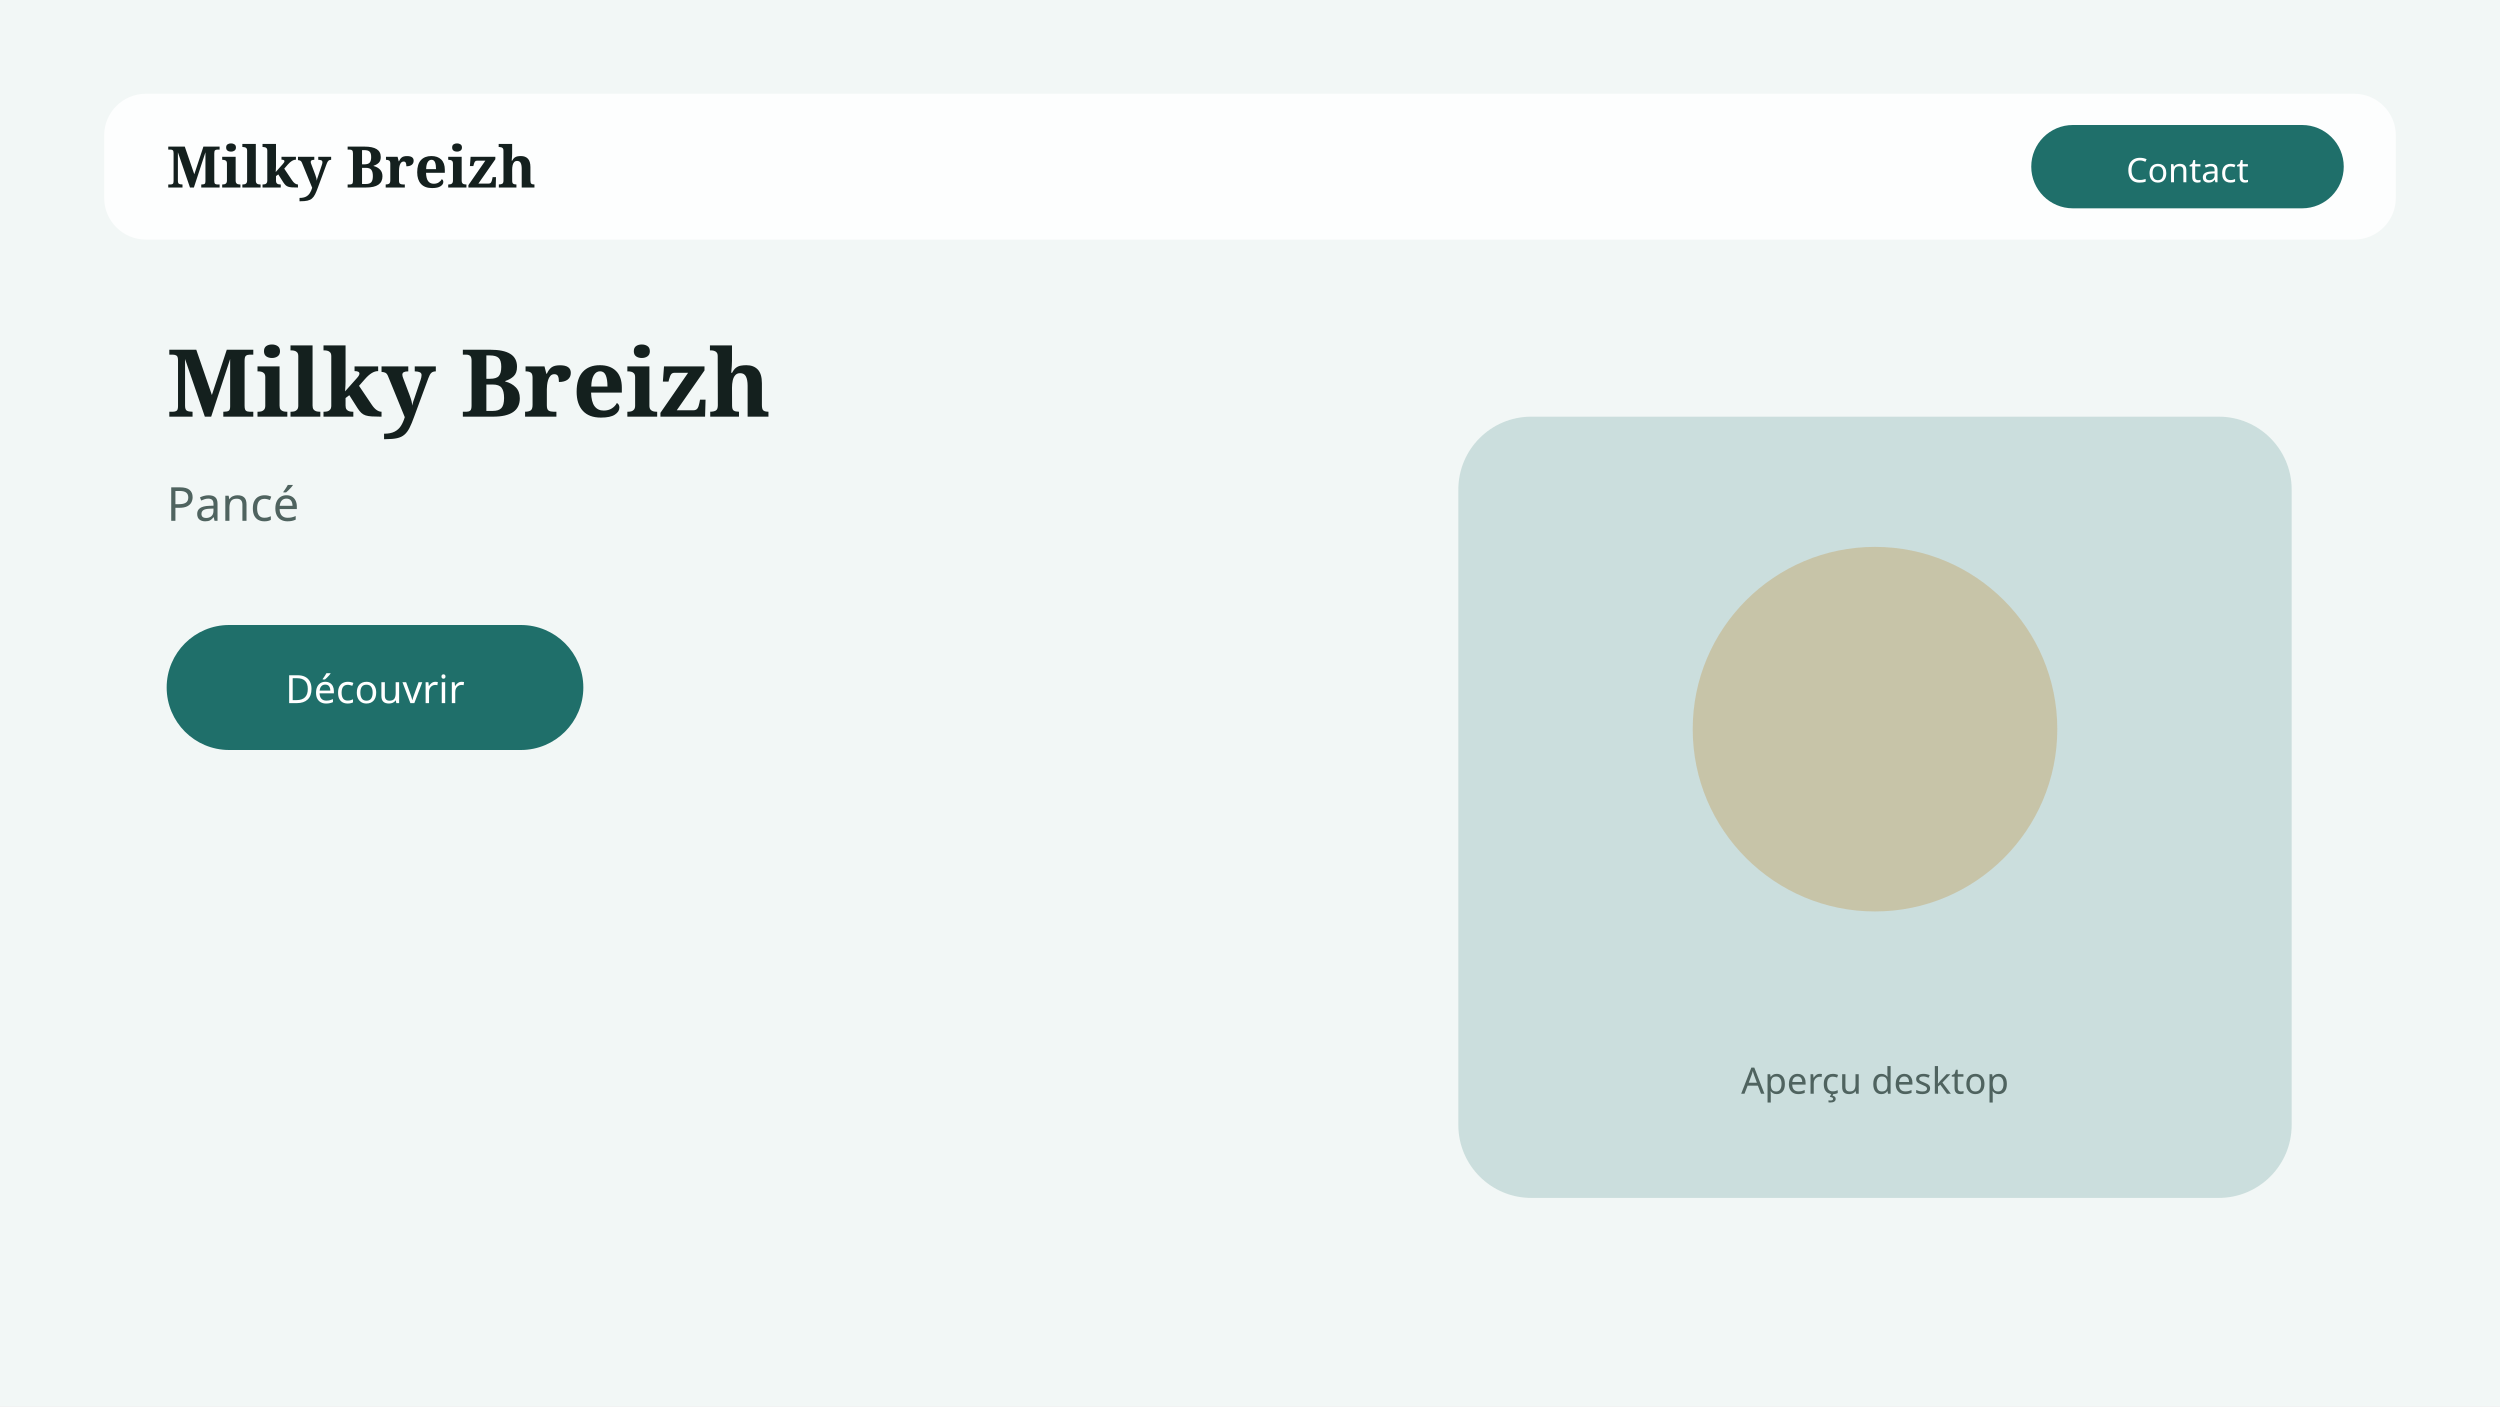
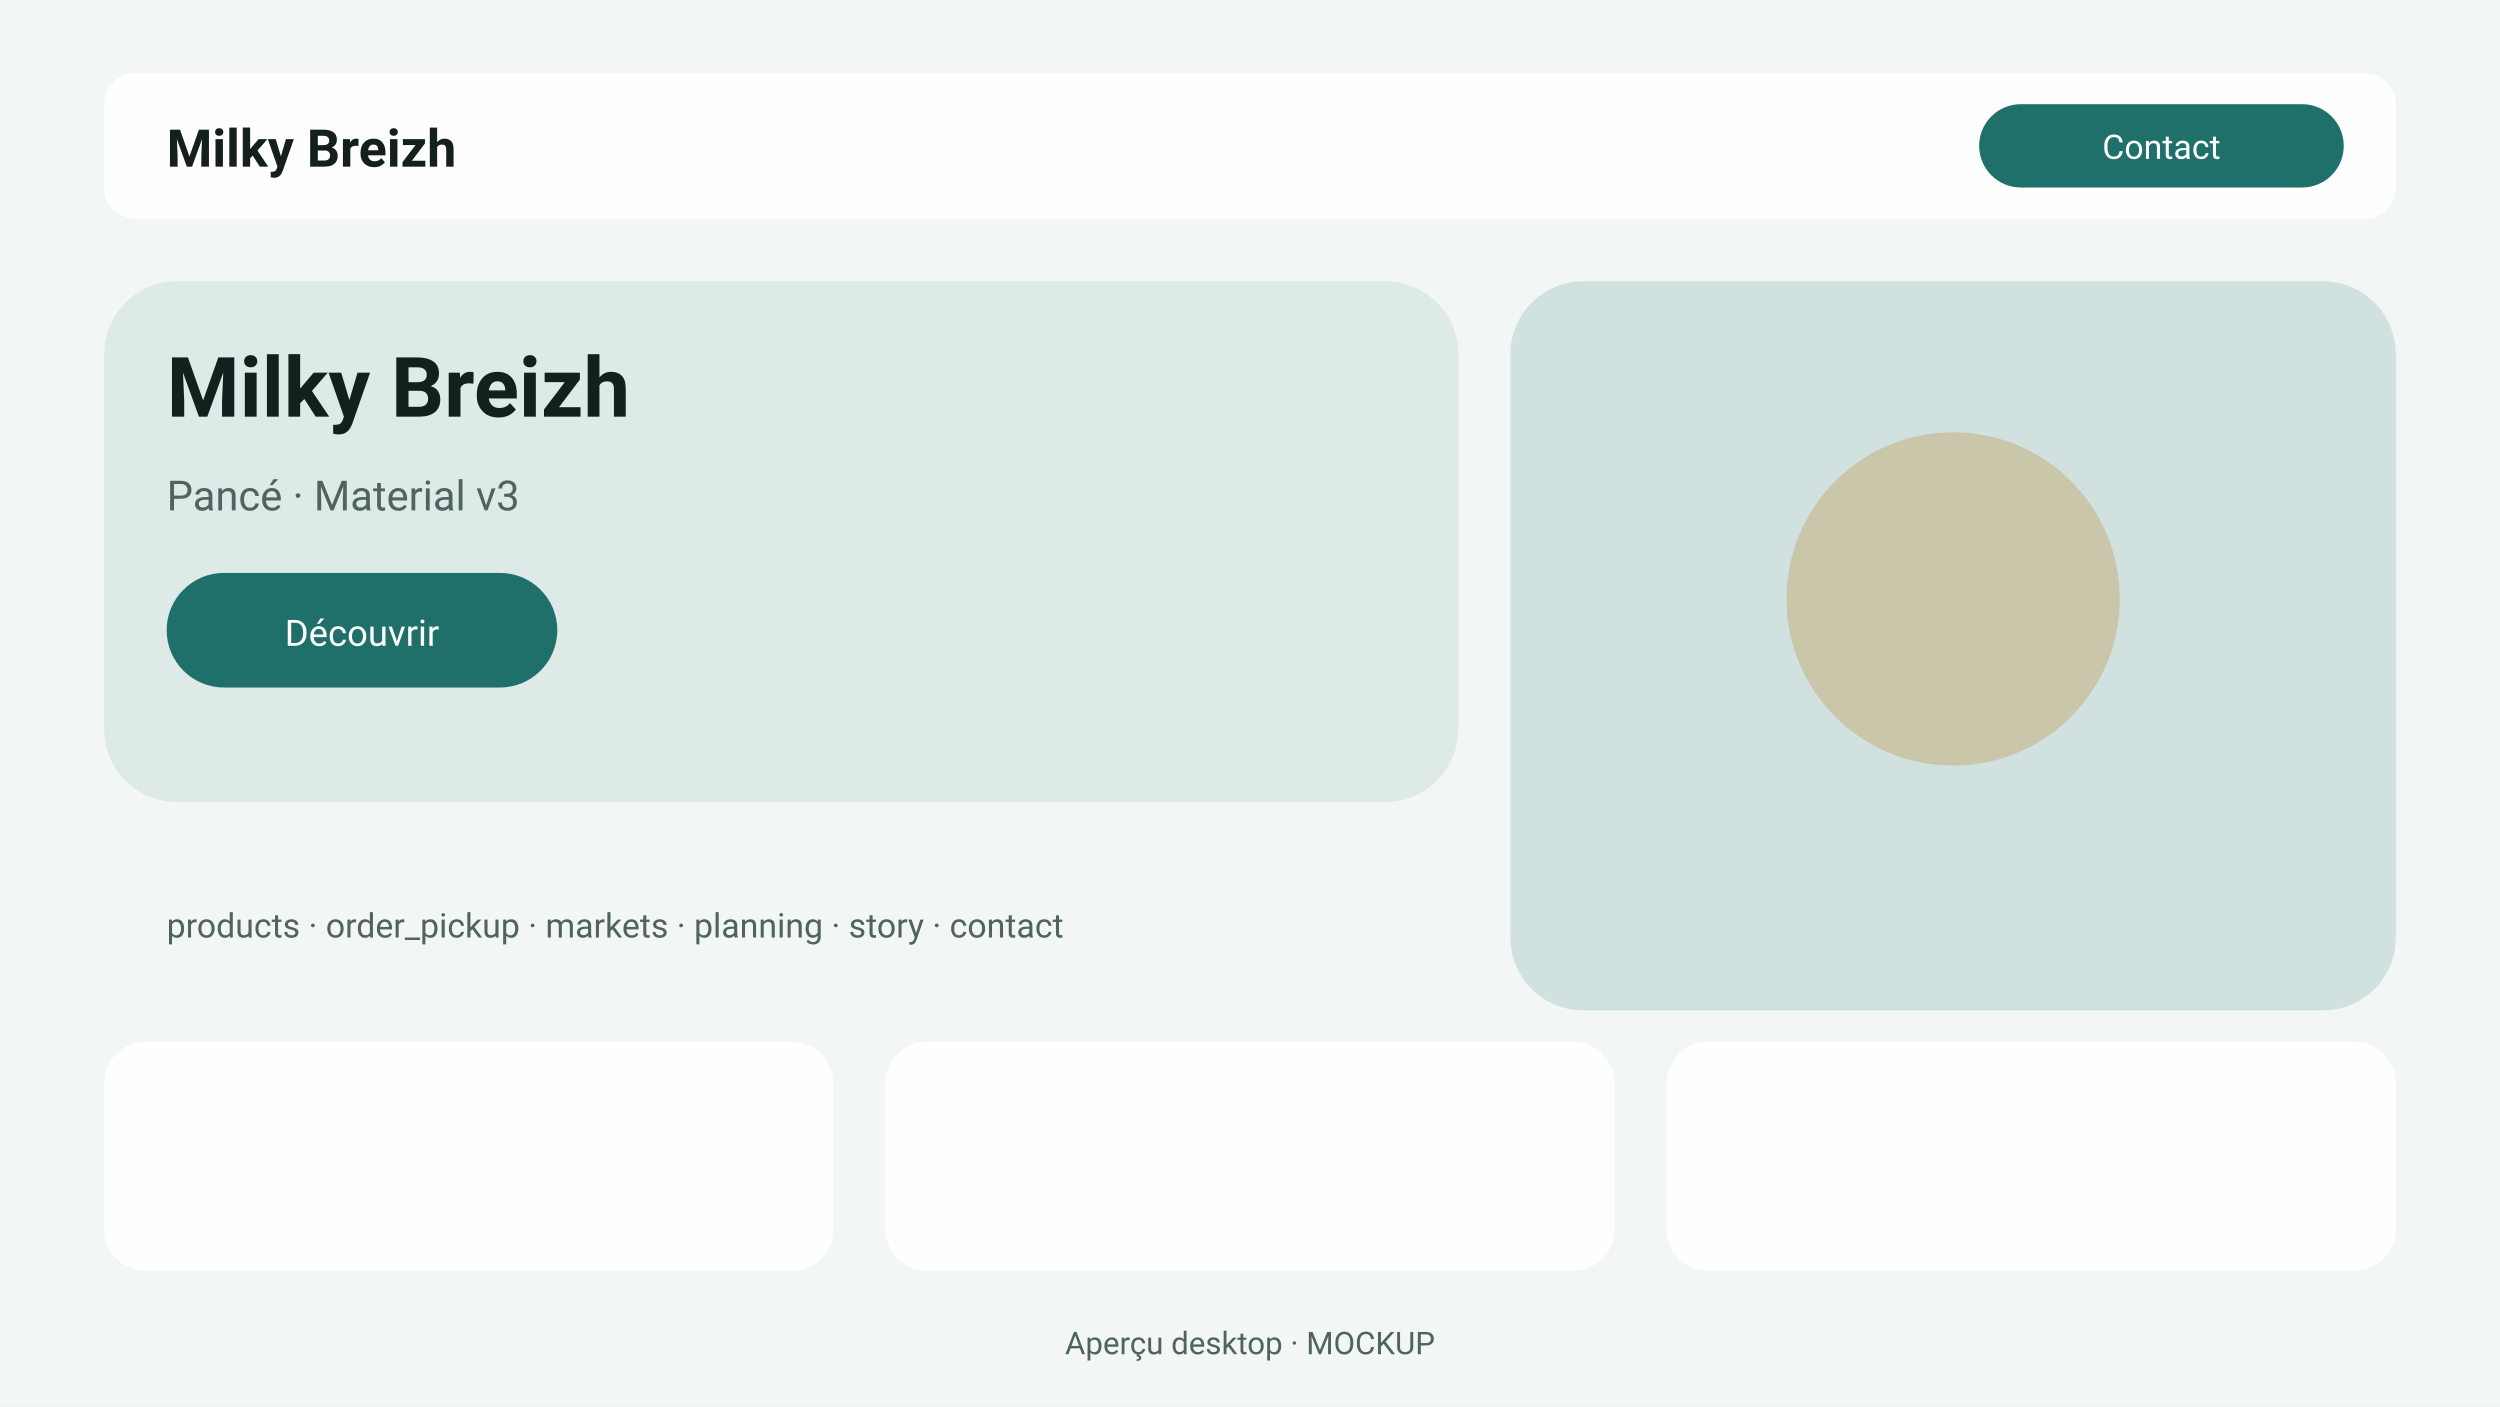
<svg xmlns="http://www.w3.org/2000/svg" width="960" height="540" viewBox="0 0 960 540">
  <rect width="960" height="540" fill="#F2F7F6" />
-   <rect x="40" y="36" width="880" height="56" rx="16" fill="#fff" fill-opacity=".85" />
-   <text x="64" y="72" font-family="Georgia,serif" font-size="22" font-weight="700" fill="#14201E">Milky Breizh</text>
-   <rect x="780" y="48" width="120" height="32" rx="16" fill="#1F6F6A" />
-   <text x="840" y="70" text-anchor="middle" font-family="system-ui" font-size="13" fill="#fff">Contact</text>
-   <text x="64" y="160" font-family="Georgia,serif" font-size="36" font-weight="700" fill="#14201E">Milky Breizh</text>
-   <text x="64" y="200" font-family="system-ui" font-size="18" fill="#4F635F">Pancé</text>
-   <rect x="64" y="240" width="160" height="48" rx="24" fill="#1F6F6A" />
-   <text x="144" y="270" text-anchor="middle" font-family="system-ui" font-size="15" fill="#fff">Découvrir</text>
-   <rect x="560" y="160" width="320" height="300" rx="28" fill="#1F6F6A" fill-opacity=".18" />
-   <circle cx="720" cy="280" r="70" fill="#C4A46A" fill-opacity=".45" />
-   <text x="720" y="420" text-anchor="middle" font-family="system-ui" font-size="14" fill="#4F635F">Aperçu desktop</text>
+   <rect x="40" y="28" width="880" height="56" rx="12" fill="#fff" fill-opacity=".92" />
+   <text x="64" y="64" font-family="Roboto,system-ui,sans-serif" font-size="20" font-weight="700" fill="#14201E">Milky Breizh</text>
+   <rect x="760" y="40" width="140" height="32" rx="16" fill="#1F6F6A" />
+   <text x="830" y="61" text-anchor="middle" font-family="Roboto,system-ui" font-size="13" fill="#fff">Contact</text>
+   <rect x="40" y="108" width="520" height="200" rx="28" fill="#1F6F6A" fill-opacity=".10" />
+   <text x="64" y="160" font-family="Roboto,system-ui" font-size="32" font-weight="700" fill="#14201E">Milky Breizh</text>
+   <text x="64" y="196" font-family="Roboto,system-ui" font-size="16" fill="#4F635F">Pancé · Material v3</text>
+   <rect x="64" y="220" width="150" height="44" rx="22" fill="#1F6F6A" />
+   <text x="139" y="248" text-anchor="middle" font-family="Roboto,system-ui" font-size="14" fill="#fff">Découvrir</text>
+   <rect x="580" y="108" width="340" height="280" rx="28" fill="#1F6F6A" fill-opacity=".16" />
+   <circle cx="750" cy="230" r="64" fill="#C4A46A" fill-opacity=".45" />
+   <text x="64" y="360" font-family="Roboto,system-ui" font-size="13" fill="#4F635F">products · order_pickup · markets · planning · story · contact</text>
+   <rect x="40" y="400" width="280" height="88" rx="16" fill="#fff" fill-opacity=".9" />
+   <rect x="340" y="400" width="280" height="88" rx="16" fill="#fff" fill-opacity=".9" />
+   <rect x="640" y="400" width="280" height="88" rx="16" fill="#fff" fill-opacity=".9" />
+   <text x="480" y="520" text-anchor="middle" font-family="Roboto,system-ui" font-size="12" fill="#4F635F">Aperçu desktop · MOCKUP</text>
</svg>
